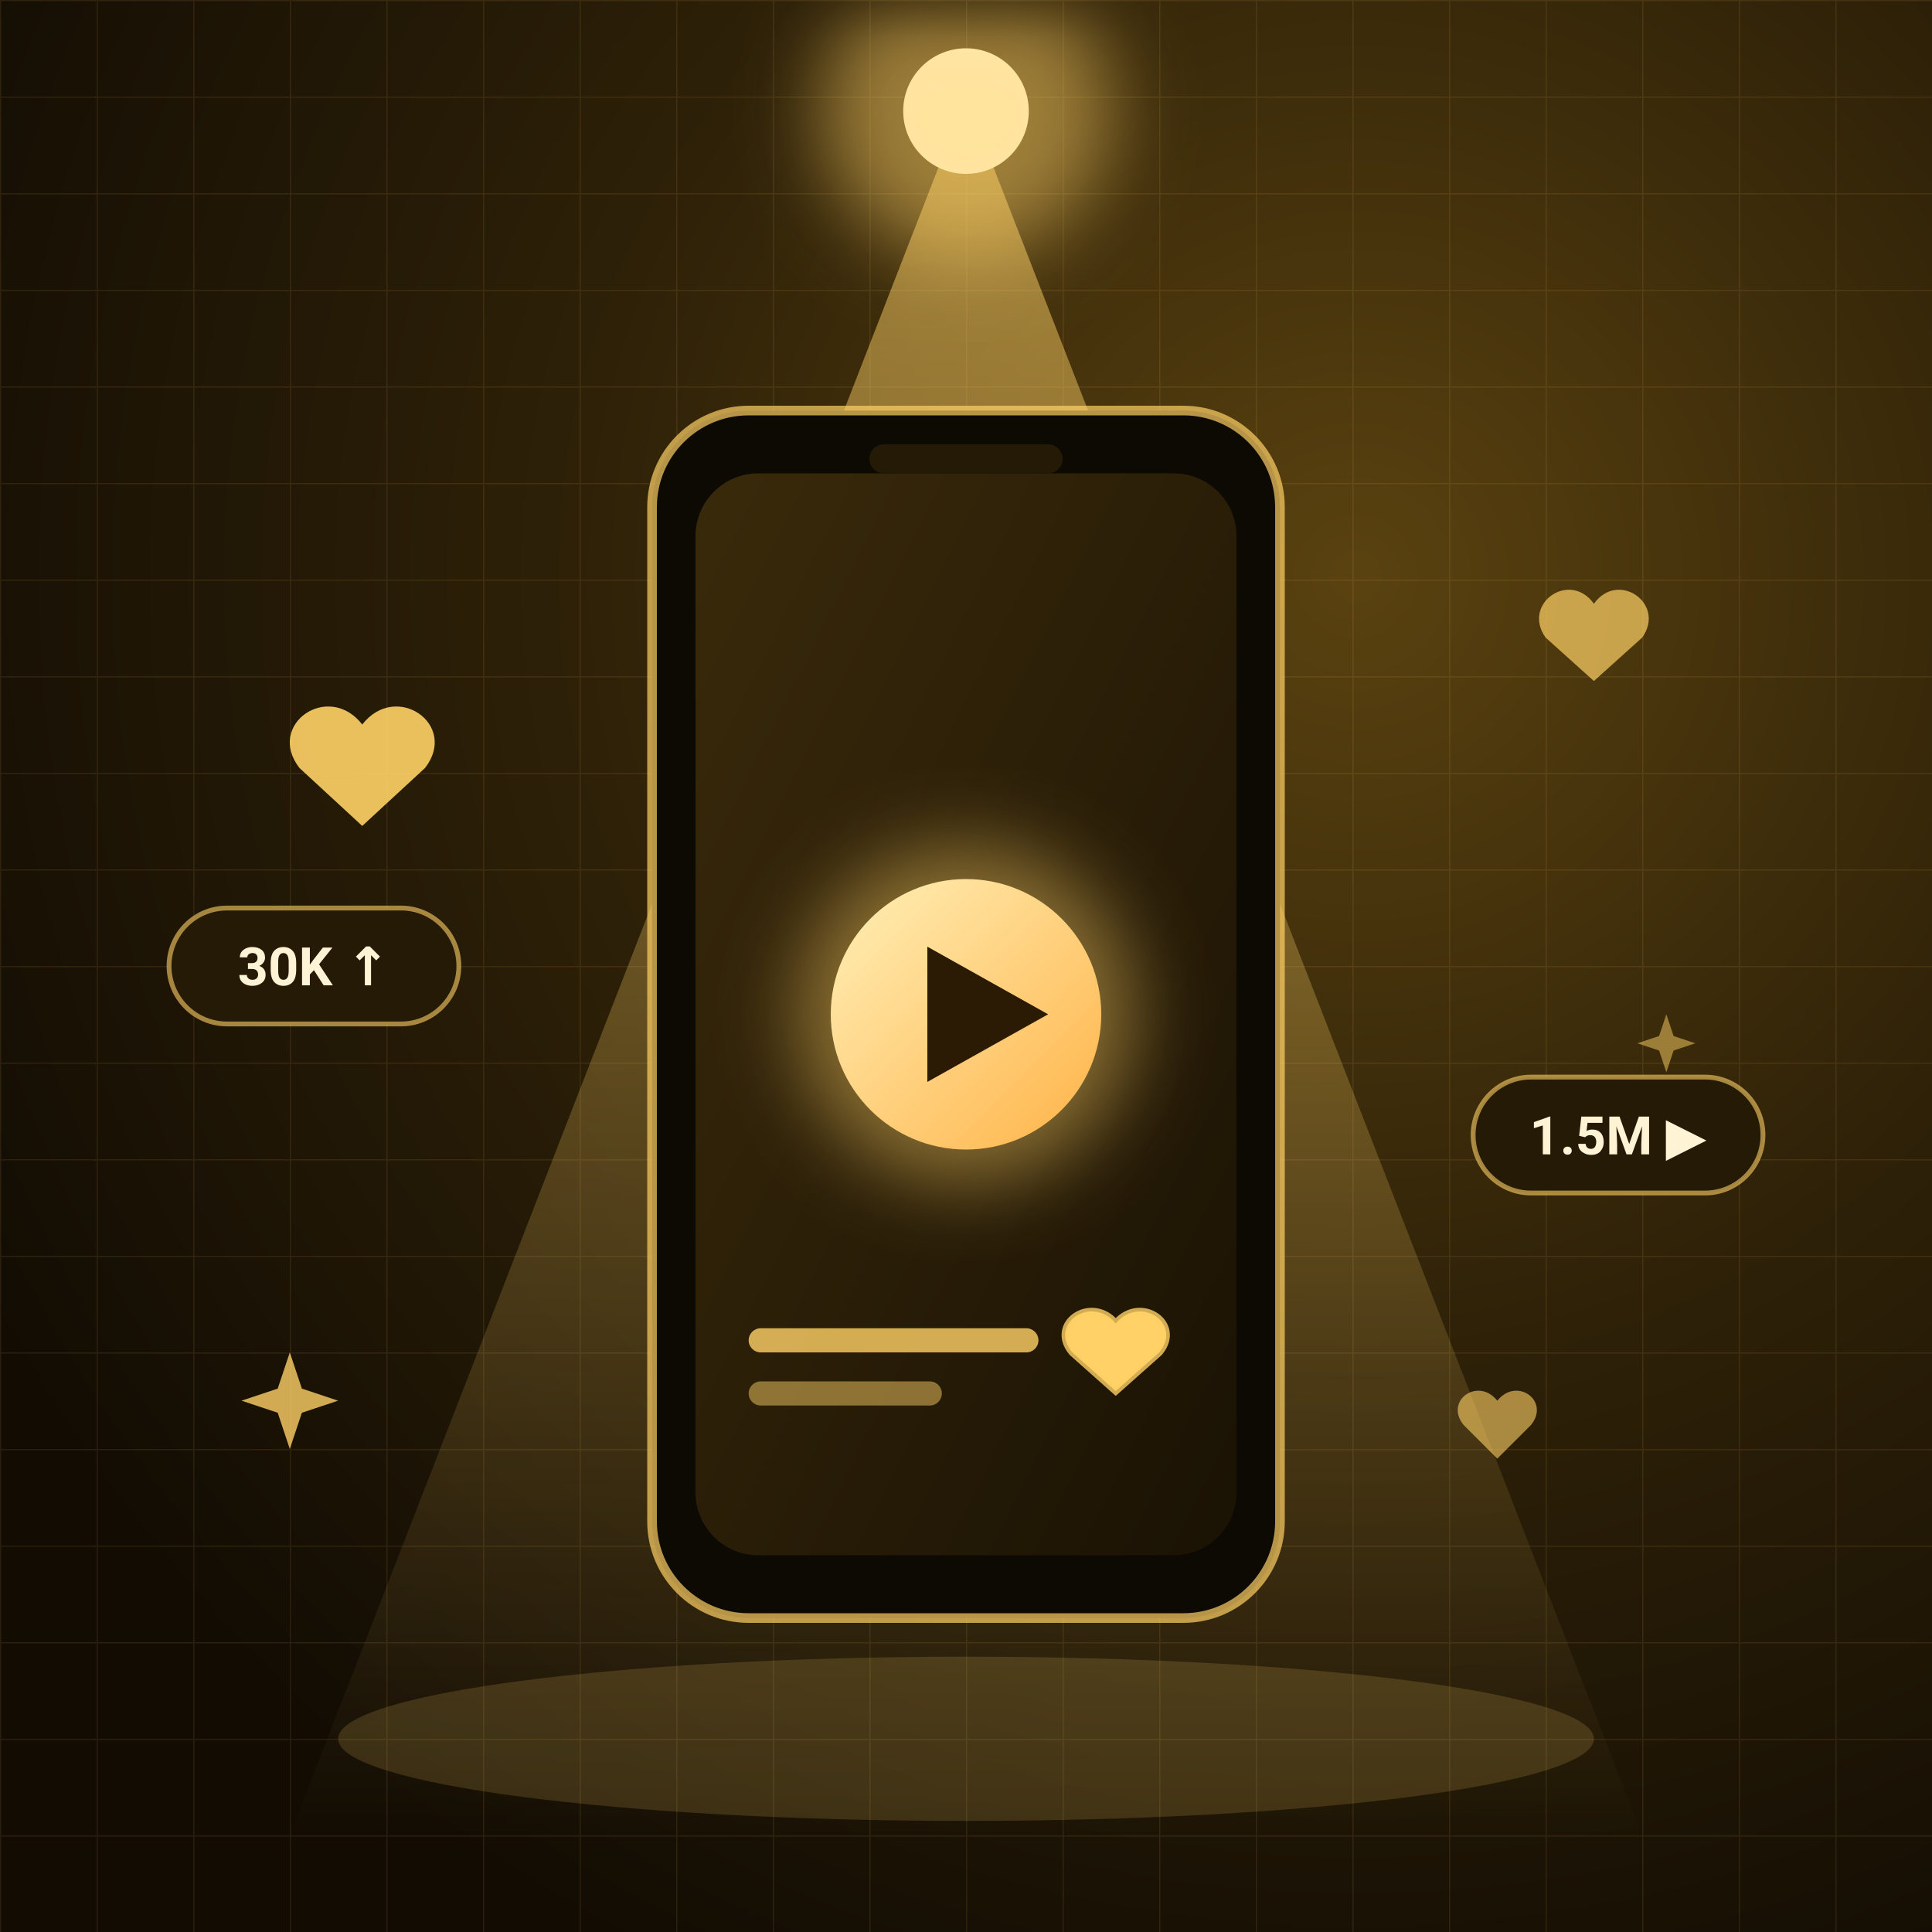
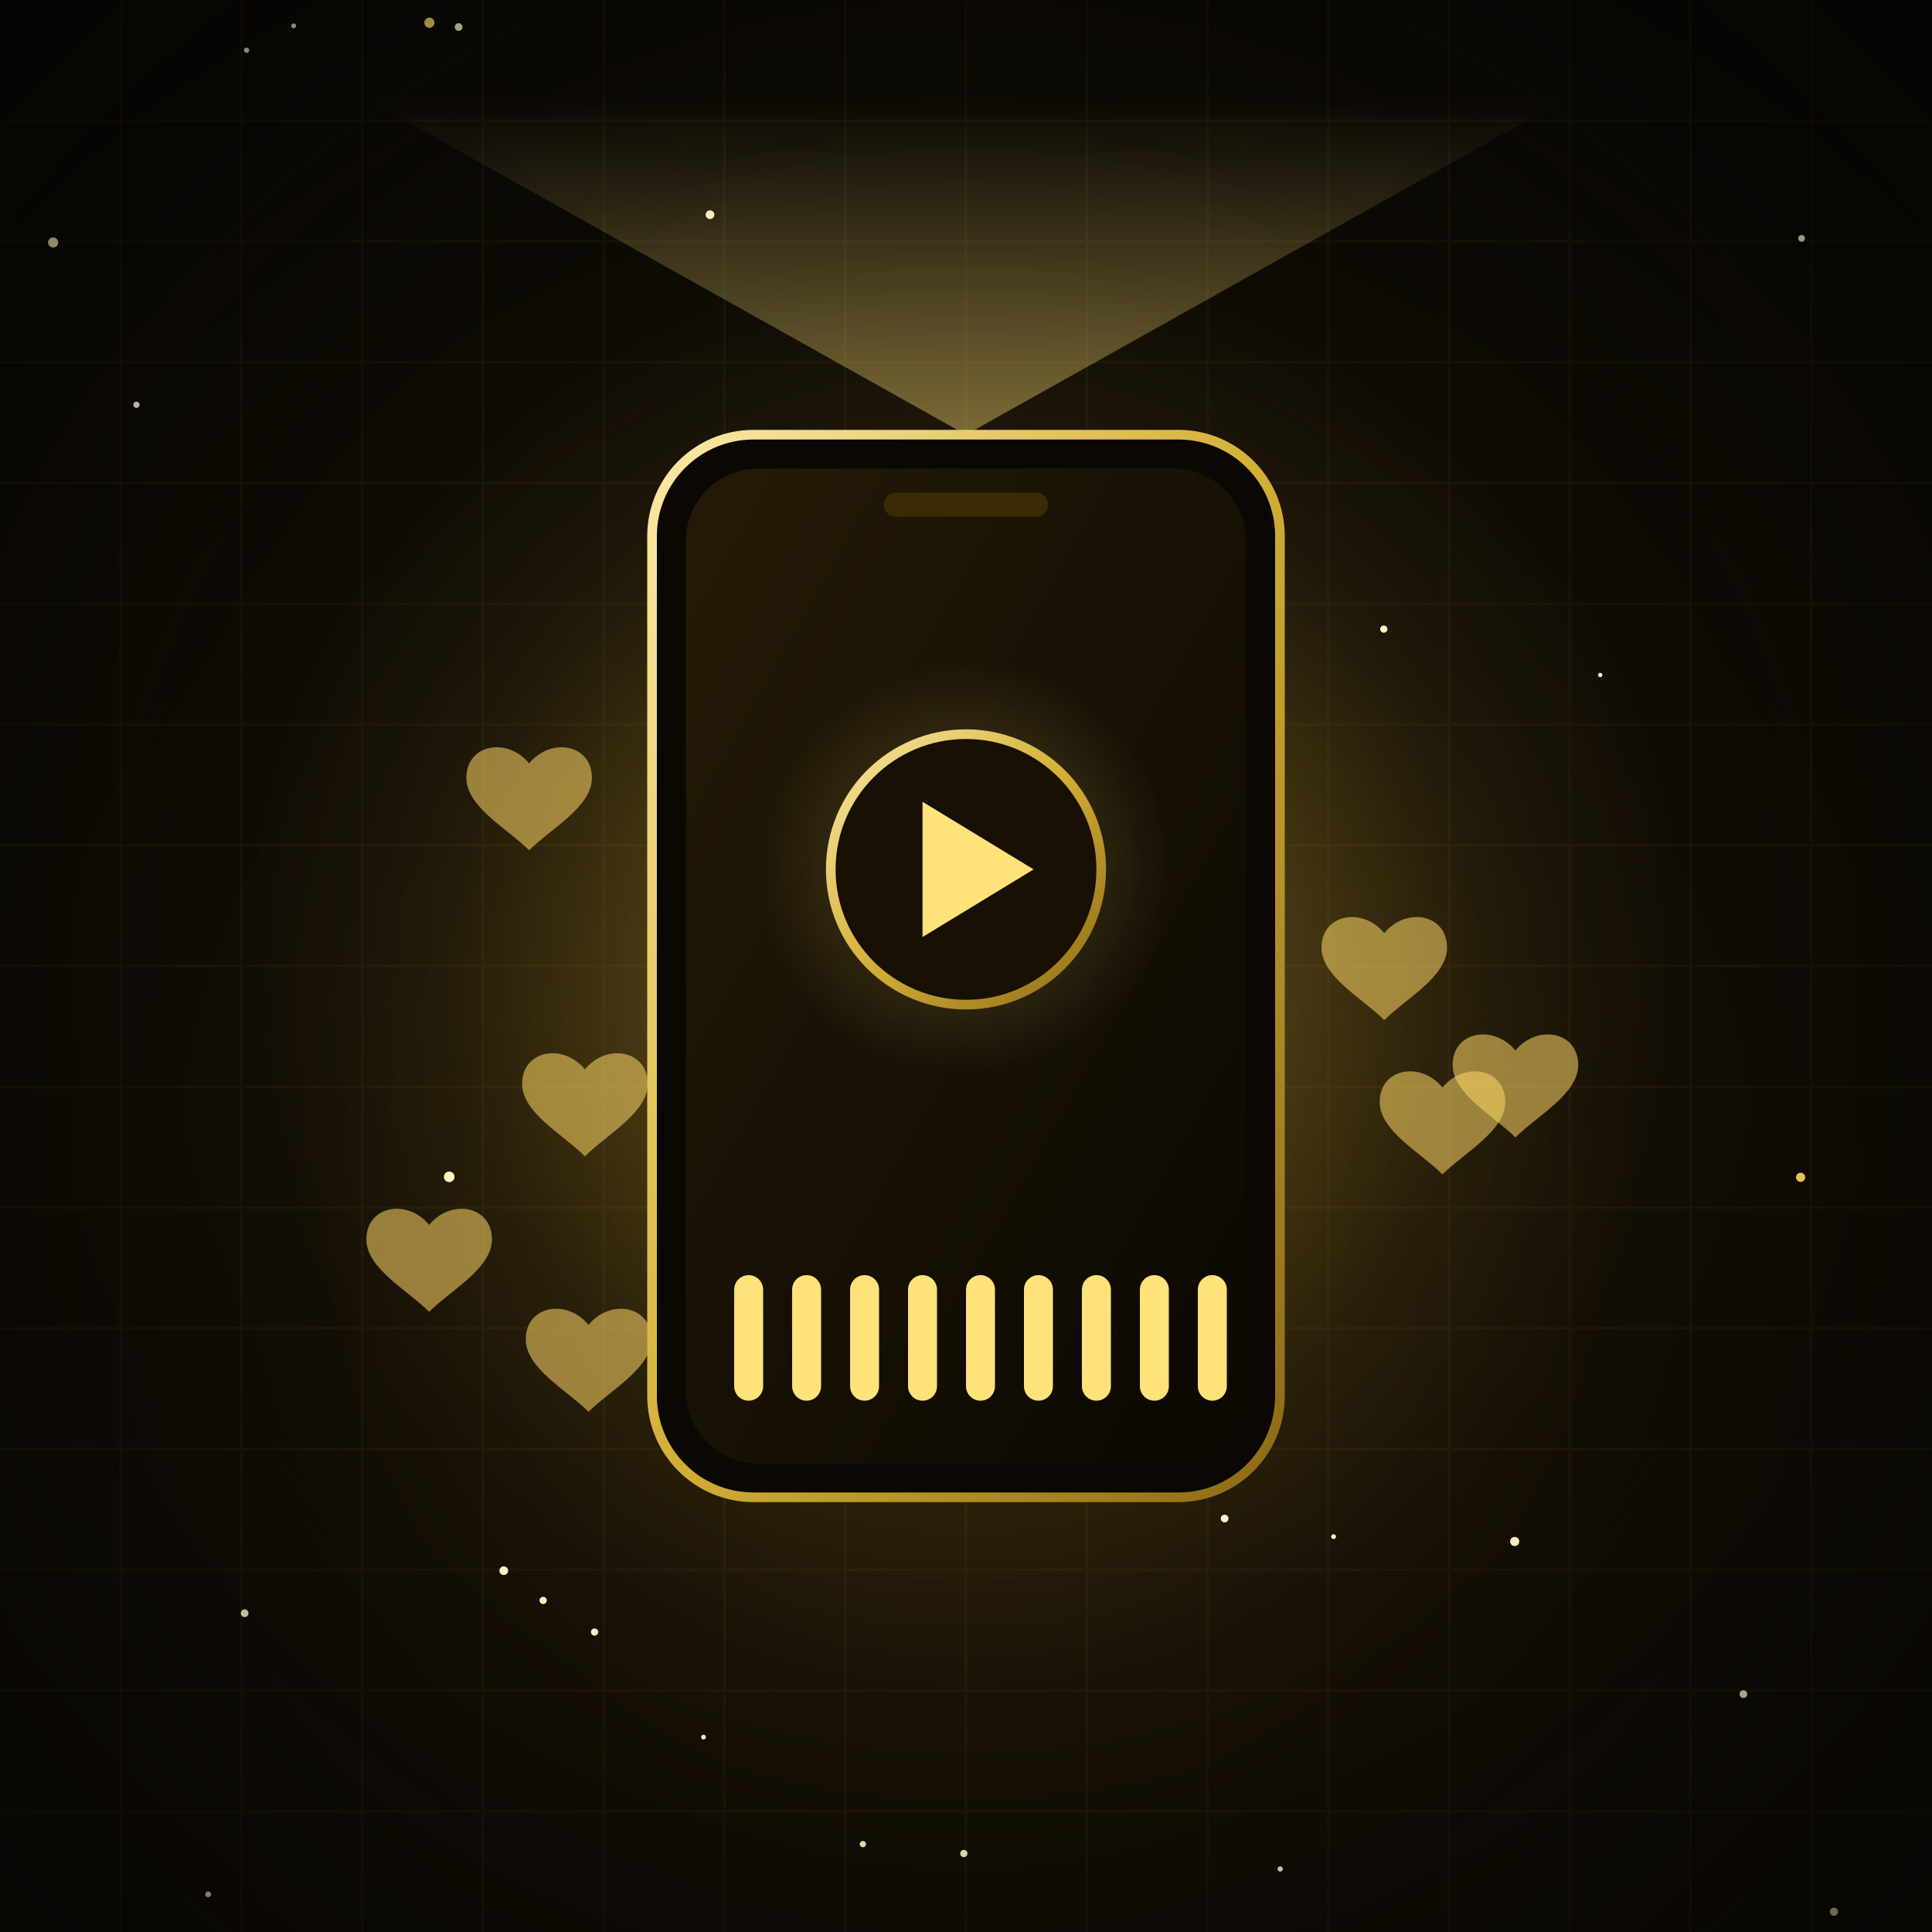
- <svg xmlns="http://www.w3.org/2000/svg" viewBox="0 0 800 800" role="img" aria-label="Bölüm 6 — Vitrin">
+ <svg xmlns="http://www.w3.org/2000/svg" viewBox="0 0 800 800" width="800" height="800" aria-hidden="true">
  <defs>
-     <radialGradient id="bg" cx="70%" cy="30%" r="80%">
-       <stop offset="0" stop-color="#5a4210" />
-       <stop offset=".5" stop-color="#2e2108" />
-       <stop offset="1" stop-color="#120c03" />
+     <radialGradient id="bg" cx=".5" cy=".62" r=".78">
+       <stop offset="0" stop-color="#2a1e07" />
+       <stop offset=".45" stop-color="#120d05" />
+       <stop offset="1" stop-color="#060503" />
    </radialGradient>
-     <linearGradient id="beam" x1="0" y1="0" x2="0" y2="1">
-       <stop offset="0" stop-color="#ffd166" stop-opacity=".55" />
-       <stop offset="1" stop-color="#ffd166" stop-opacity="0" />
+     <radialGradient id="soft">
+       <stop offset="0" stop-color="#fff3c4" stop-opacity=".85" />
+       <stop offset=".5" stop-color="#f5d76e" stop-opacity=".3" />
+       <stop offset="1" stop-color="#f5d76e" stop-opacity="0" />
+     </radialGradient>
+     <radialGradient id="halo">
+       <stop offset="0" stop-color="#fff2c8" stop-opacity=".55" />
+       <stop offset=".35" stop-color="#e9bf48" stop-opacity=".26" />
+       <stop offset=".72" stop-color="#d4af37" stop-opacity=".07" />
+       <stop offset="1" stop-color="#d4af37" stop-opacity="0" />
+     </radialGradient>
+     <radialGradient id="vig" cx=".5" cy=".5" r=".72">
+       <stop offset=".55" stop-color="#060503" stop-opacity="0" />
+       <stop offset="1" stop-color="#060503" stop-opacity=".72" />
+     </radialGradient>
+     <linearGradient id="gold" x1="0" y1="0" x2="1" y2="1">
+       <stop offset="0" stop-color="#fbe9a6" />
+       <stop offset=".5" stop-color="#d4af37" />
+       <stop offset="1" stop-color="#8c6a14" />
    </linearGradient>
-     <linearGradient id="screen" x1="0" y1="0" x2="1" y2="1">
-       <stop offset="0" stop-color="#3a2a0b" />
-       <stop offset="1" stop-color="#1a1204" />
+     <linearGradient id="goldUp" x1="0" y1="1" x2="0" y2="0">
+       <stop offset="0" stop-color="#8c6a14" />
+       <stop offset=".55" stop-color="#d4af37" />
+       <stop offset="1" stop-color="#fff3c4" />
    </linearGradient>
-     <linearGradient id="play" x1="0" y1="0" x2="1" y2="1">
-       <stop offset="0" stop-color="#fff0b8" />
-       <stop offset="1" stop-color="#ffb347" />
+     <linearGradient id="floor" x1="0" y1="0" x2="0" y2="1">
+       <stop offset="0" stop-color="#d4af37" stop-opacity="0" />
+       <stop offset="1" stop-color="#d4af37" stop-opacity=".16" />
    </linearGradient>
-     <filter id="glow" x="-50%" y="-50%" width="200%" height="200%">
-       <feGaussianBlur stdDeviation="16" />
-     </filter>
-     <pattern id="grid" width="40" height="40" patternUnits="userSpaceOnUse">
-       <path d="M40 0H0V40" fill="none" stroke="#ffd166" stroke-opacity=".1" />
-     </pattern>
+     <linearGradient id="beam" x1="0" y1="1" x2="0" y2="0">
+       <stop offset="0" stop-color="#ffe27a" stop-opacity=".42" />
+       <stop offset="1" stop-color="#ffe27a" stop-opacity="0" />
+     </linearGradient>
+     <linearGradient id="scr" x1="0" y1="0" x2="1" y2="1">
+       <stop offset="0" stop-color="#241a06" />
+       <stop offset="1" stop-color="#0b0803" />
+     </linearGradient>
  </defs>
+   <style>
+ .tw{animation:tw 3s ease-in-out infinite alternate}
+ .breathe{transform-box:fill-box;transform-origin:center;animation:breathe 5s ease-in-out infinite alternate}
+ @keyframes tw{from{opacity:.18}to{opacity:1}}
+ @keyframes breathe{from{opacity:.72;transform:scale(.96)}to{opacity:1;transform:scale(1.05)}}
+ @keyframes spin{to{transform:rotate(360deg)}}
+ .bar{transform-box:fill-box;transform-origin:center bottom;animation-name:bar;animation-timing-function:ease-in-out;animation-iteration-count:infinite;animation-direction:alternate}
+ .rise{animation-name:rise;animation-timing-function:ease-out;animation-iteration-count:infinite}
+ .play{transform-box:fill-box;transform-origin:center;animation:play 3.2s ease-in-out infinite}
+ @keyframes bar{from{transform:scaleY(.3)}to{transform:scaleY(1)}}
+ @keyframes rise{0%{transform:translateY(90px) scale(.6);opacity:0}18%{opacity:.85}100%{transform:translateY(-240px) scale(1.1);opacity:0}}
+ @keyframes play{0%,100%{transform:scale(1)}50%{transform:scale(1.09)}}</style>
  <rect width="800" height="800" fill="url(#bg)" />
-   <rect width="800" height="800" fill="url(#grid)" />
-   <path d="M400 40 L120 760 H680 Z" fill="url(#beam)" />
-   <circle cx="400" cy="46" r="26" fill="#fff6d6" />
-   <circle cx="400" cy="46" r="60" fill="#ffd166" opacity=".5" filter="url(#glow)" />
-   <ellipse cx="400" cy="720" rx="260" ry="34" fill="#ffd166" opacity=".16" />
-   <g transform="translate(400 420)">
-     <rect x="-130" y="-250" width="260" height="500" rx="40" fill="#0d0903" stroke="#ffd166" stroke-opacity=".7" stroke-width="4" />
-     <rect x="-112" y="-224" width="224" height="448" rx="26" fill="url(#screen)" />
-     <rect x="-40" y="-236" width="80" height="12" rx="6" fill="#241a06" />
-     <circle r="70" fill="#ffd166" opacity=".45" filter="url(#glow)" />
-     <circle r="56" fill="url(#play)" />
-     <path d="M-16 -28 L34 0 L-16 28 Z" fill="#2b1a04" />
-     <g fill="#ffd166" opacity=".8">
-       <rect x="-90" y="130" width="120" height="10" rx="5" />
-       <rect x="-90" y="152" width="80" height="10" rx="5" opacity=".6" />
+   <g fill="none" stroke="#d4af37" stroke-width="1" opacity=".05">
+     <path d="M50 0V800" />
+     <path d="M100 0V800" />
+     <path d="M150 0V800" />
+     <path d="M200 0V800" />
+     <path d="M250 0V800" />
+     <path d="M300 0V800" />
+     <path d="M350 0V800" />
+     <path d="M400 0V800" />
+     <path d="M450 0V800" />
+     <path d="M500 0V800" />
+     <path d="M550 0V800" />
+     <path d="M600 0V800" />
+     <path d="M650 0V800" />
+     <path d="M700 0V800" />
+     <path d="M750 0V800" />
+     <path d="M0 50H800" />
+     <path d="M0 100H800" />
+     <path d="M0 150H800" />
+     <path d="M0 200H800" />
+     <path d="M0 250H800" />
+     <path d="M0 300H800" />
+     <path d="M0 350H800" />
+     <path d="M0 400H800" />
+     <path d="M0 450H800" />
+     <path d="M0 500H800" />
+     <path d="M0 550H800" />
+     <path d="M0 600H800" />
+     <path d="M0 650H800" />
+     <path d="M0 700H800" />
+     <path d="M0 750H800" />
+   </g>
+   <path d="M400 180L150 40L650 40Z" fill="url(#beam)" />
+   <g transform="translate(400 400)">
+     <circle class="breathe" r="300" fill="url(#halo)" />
+   </g>
+   <g transform="translate(242.2 442.8)">
+     <path class="rise" d="M0 0c-9-11-26-8-26 6 0 12 17 21 26 30 9-9 26-18 26-30 0-14-17-17-26-6Z" fill="#ffd766" opacity=".55" style="animation-duration:5.5s;animation-delay:-0s" />
+   </g>
+   <g transform="translate(573.2 386.4)">
+     <path class="rise" d="M0 0c-9-11-26-8-26 6 0 12 17 21 26 30 9-9 26-18 26-30 0-14-17-17-26-6Z" fill="#ffd766" opacity=".55" style="animation-duration:4.6s;animation-delay:-0.3s" />
+   </g>
+   <g transform="translate(219.1 316.1)">
+     <path class="rise" d="M0 0c-9-11-26-8-26 6 0 12 17 21 26 30 9-9 26-18 26-30 0-14-17-17-26-6Z" fill="#ffd766" opacity=".55" style="animation-duration:5.2s;animation-delay:-4.8s" />
+   </g>
+   <g transform="translate(627.5 435)">
+     <path class="rise" d="M0 0c-9-11-26-8-26 6 0 12 17 21 26 30 9-9 26-18 26-30 0-14-17-17-26-6Z" fill="#ffd766" opacity=".55" style="animation-duration:4.6s;animation-delay:-3.3s" />
+   </g>
+   <g transform="translate(243.7 548.6)">
+     <path class="rise" d="M0 0c-9-11-26-8-26 6 0 12 17 21 26 30 9-9 26-18 26-30 0-14-17-17-26-6Z" fill="#ffd766" opacity=".55" style="animation-duration:5.3s;animation-delay:-4s" />
+   </g>
+   <g transform="translate(597.3 450.3)">
+     <path class="rise" d="M0 0c-9-11-26-8-26 6 0 12 17 21 26 30 9-9 26-18 26-30 0-14-17-17-26-6Z" fill="#ffd766" opacity=".55" style="animation-duration:4.6s;animation-delay:-2s" />
+   </g>
+   <g transform="translate(177.7 507.2)">
+     <path class="rise" d="M0 0c-9-11-26-8-26 6 0 12 17 21 26 30 9-9 26-18 26-30 0-14-17-17-26-6Z" fill="#ffd766" opacity=".55" style="animation-duration:4.7s;animation-delay:-3.5s" />
+   </g>
+   <g>
+     <rect x="270" y="180" width="260" height="440" rx="42" fill="#0b0803" stroke="url(#gold)" stroke-width="4" />
+     <rect x="284" y="194" width="232" height="412" rx="30" fill="url(#scr)" />
+     <rect x="366" y="204" width="68" height="10" rx="5" fill="#3a2a06" />
+     <circle cx="400" cy="360" r="86" fill="url(#soft)" opacity=".45" />
+     <g class="play">
+       <circle cx="400" cy="360" r="56" fill="#171003" stroke="url(#gold)" stroke-width="4" />
+       <path d="M382 332l46 28-46 28Z" fill="#ffe27a" />
    </g>
-     <g fill="none" stroke="#ffd166" stroke-width="3" stroke-opacity=".8">
-       <path d="M62 128 c-10 -12 -28 0 -18 12 l18 16 18 -16 c10 -12 -8 -24 -18 -12z" fill="#ffd166" />
-     </g>
+     <rect class="bar" x="304" y="528" width="12" height="52" rx="6" fill="#ffe27a" style="animation-duration:1.4s;animation-delay:-0.8s" />
+     <rect class="bar" x="328" y="528" width="12" height="52" rx="6" fill="#ffe27a" style="animation-duration:1.4s;animation-delay:-1.3s" />
+     <rect class="bar" x="352" y="528" width="12" height="52" rx="6" fill="#ffe27a" style="animation-duration:1.7s;animation-delay:-0.2s" />
+     <rect class="bar" x="376" y="528" width="12" height="52" rx="6" fill="#ffe27a" style="animation-duration:1.3s;animation-delay:-0.9s" />
+     <rect class="bar" x="400" y="528" width="12" height="52" rx="6" fill="#ffe27a" style="animation-duration:1.6s;animation-delay:-0.3s" />
+     <rect class="bar" x="424" y="528" width="12" height="52" rx="6" fill="#ffe27a" style="animation-duration:1.1s;animation-delay:-1s" />
+     <rect class="bar" x="448" y="528" width="12" height="52" rx="6" fill="#ffe27a" style="animation-duration:1.1s;animation-delay:-0.8s" />
+     <rect class="bar" x="472" y="528" width="12" height="52" rx="6" fill="#ffe27a" style="animation-duration:1.7s;animation-delay:-0.7s" />
+     <rect class="bar" x="496" y="528" width="12" height="52" rx="6" fill="#ffe27a" style="animation-duration:1.4s;animation-delay:-0.7s" />
  </g>
-   <g fill="#ffd166">
-     <path d="M150 300 c-14 -18 -40 0 -26 18 l26 24 26 -24 c14 -18 -12 -36 -26 -18z" opacity=".9" />
-     <path d="M660 250 c-10 -14 -30 0 -20 14 l20 18 20 -18 c10 -14 -10 -28 -20 -14z" opacity=".7" />
-     <path d="M620 580 c-8 -10 -22 0 -14 10 l14 14 14 -14 c8 -10 -6 -20 -14 -10z" opacity=".6" />
-     <path d="M120 560 l5 15 15 5 -15 5 -5 15 -5 -15 -15 -5 15 -5z" opacity=".8" />
-     <path d="M690 420 l3 9 9 3 -9 3 -3 9 -3 -9 -9 -3 9 -3z" opacity=".5" />
-   </g>
-   <g fill="#fff3d6" font-family="ui-sans-serif, system-ui, Segoe UI, Roboto, sans-serif" font-weight="700" font-size="22">
-     <g transform="translate(130 400)">
-       <rect x="-60" y="-24" width="120" height="48" rx="24" fill="#241a06" stroke="#ffd166" stroke-opacity=".6" stroke-width="2" />
-       <text text-anchor="middle" y="8">30K ↑</text>
-     </g>
-     <g transform="translate(670 470)">
-       <rect x="-60" y="-24" width="120" height="48" rx="24" fill="#241a06" stroke="#ffd166" stroke-opacity=".6" stroke-width="2" />
-       <text text-anchor="middle" y="8">1.5M ▶</text>
-     </g>
-   </g>
+   <circle class="tw" cx="745.6" cy="487.5" r="1.9" fill="#ffd766" style="animation-duration:4.6s;animation-delay:-2.7s" />
+   <circle class="tw" cx="101.3" cy="668" r="1.6" fill="#fff3c4" style="animation-duration:4.7s;animation-delay:-2.8s" />
+   <circle class="tw" cx="721.9" cy="701.5" r="1.6" fill="#fff3c4" style="animation-duration:2.3s;animation-delay:-4.4s" />
+   <circle class="tw" cx="186" cy="487.3" r="2.2" fill="#fff3c4" style="animation-duration:4.6s;animation-delay:-2.8s" />
+   <circle class="tw" cx="573" cy="260.5" r="1.5" fill="#fff3c4" style="animation-duration:3.5s;animation-delay:-4.1s" />
+   <circle class="tw" cx="746" cy="98.7" r="1.4" fill="#fff3c4" style="animation-duration:3.2s;animation-delay:-1.6s" />
+   <circle class="tw" cx="121.6" cy="10.7" r="1" fill="#fff3c4" style="animation-duration:2.9s;animation-delay:-1.3s" />
+   <circle class="tw" cx="86.2" cy="784.4" r="1.2" fill="#fff3c4" style="animation-duration:4.5s;animation-delay:-4s" />
+   <circle class="tw" cx="224.9" cy="662.7" r="1.5" fill="#fff3c4" style="animation-duration:4.1s;animation-delay:-1.3s" />
+   <circle class="tw" cx="208.6" cy="650.4" r="1.8" fill="#fff3c4" style="animation-duration:3.3s;animation-delay:-1.2s" />
+   <circle class="tw" cx="662.6" cy="279.5" r="0.9" fill="#fff3c4" style="animation-duration:3.1s;animation-delay:-1.1s" />
+   <circle class="tw" cx="627.2" cy="638.3" r="1.9" fill="#fff3c4" style="animation-duration:2.3s;animation-delay:-2.5s" />
+   <circle class="tw" cx="759.4" cy="791.6" r="1.7" fill="#fff3c4" style="animation-duration:4.6s;animation-delay:-5s" />
+   <circle class="tw" cx="399.1" cy="767.5" r="1.5" fill="#fff3c4" style="animation-duration:5s;animation-delay:-2.9s" />
+   <circle class="tw" cx="530.1" cy="773.9" r="1.1" fill="#fff3c4" style="animation-duration:4s;animation-delay:-3.2s" />
+   <circle class="tw" cx="22" cy="100.4" r="2.1" fill="#fff3c4" style="animation-duration:2.9s;animation-delay:-1.2s" />
+   <circle class="tw" cx="189.9" cy="11.2" r="1.6" fill="#fff3c4" style="animation-duration:4.6s;animation-delay:-1s" />
+   <circle class="tw" cx="507.1" cy="628.8" r="1.6" fill="#fff3c4" style="animation-duration:4.2s;animation-delay:-0.2s" />
+   <circle class="tw" cx="177.8" cy="9.4" r="2.1" fill="#ffd766" style="animation-duration:3.3s;animation-delay:-3.4s" />
+   <circle class="tw" cx="246.2" cy="675.8" r="1.5" fill="#fff3c4" style="animation-duration:3.9s;animation-delay:-2s" />
+   <circle class="tw" cx="56.5" cy="167.6" r="1.3" fill="#fff3c4" style="animation-duration:3.8s;animation-delay:-1.2s" />
+   <circle class="tw" cx="102.1" cy="20.8" r="1.1" fill="#fff3c4" style="animation-duration:3.1s;animation-delay:-4.2s" />
+   <circle class="tw" cx="294" cy="88.9" r="1.8" fill="#fff3c4" style="animation-duration:2.6s;animation-delay:-4.5s" />
+   <circle class="tw" cx="357.3" cy="763.6" r="1.3" fill="#fff3c4" style="animation-duration:3.4s;animation-delay:-2.1s" />
+   <circle class="tw" cx="291.3" cy="719.3" r="1" fill="#fff3c4" style="animation-duration:3.2s;animation-delay:-0.1s" />
+   <circle class="tw" cx="552.2" cy="636.3" r="1" fill="#fff3c4" style="animation-duration:5s;animation-delay:-2.9s" />
+   <rect width="800" height="800" fill="url(#vig)" />
</svg>
